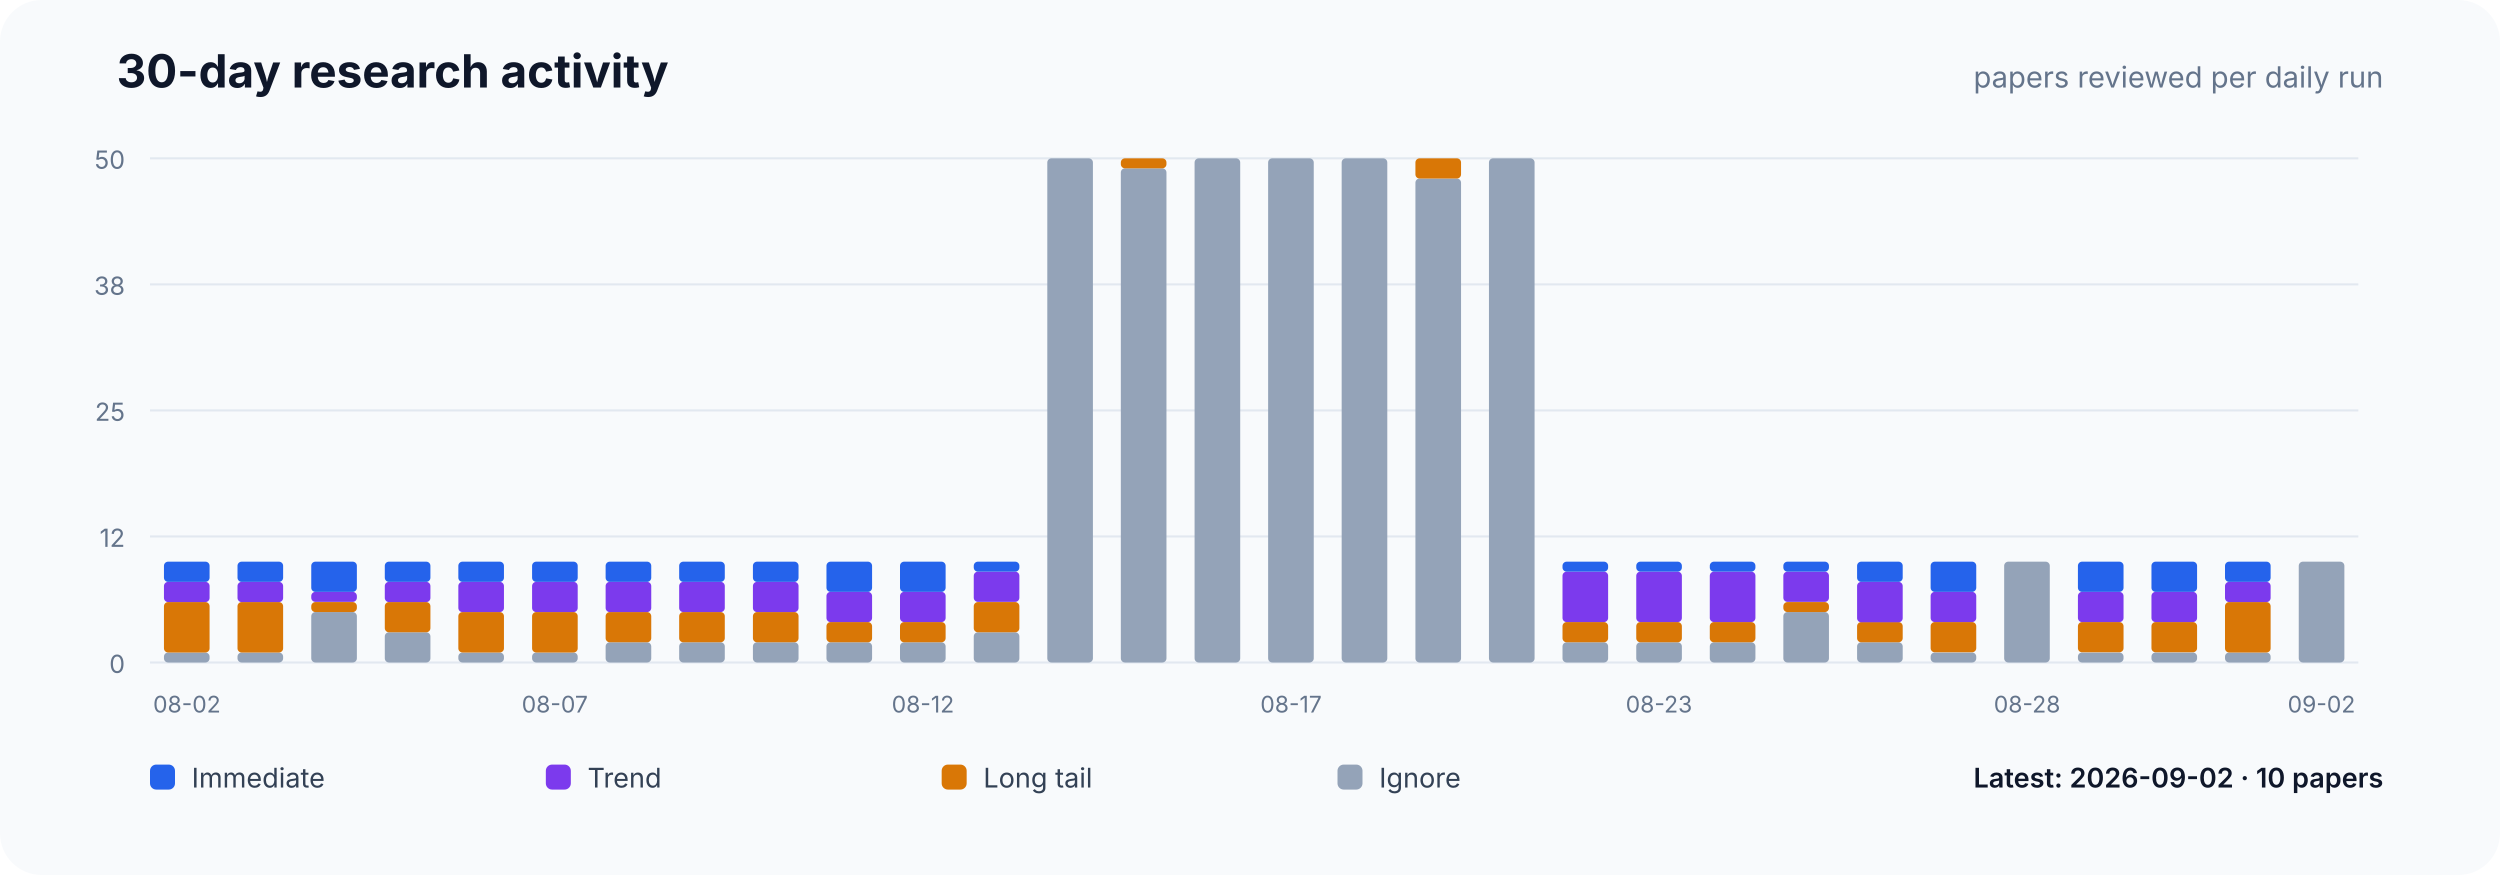
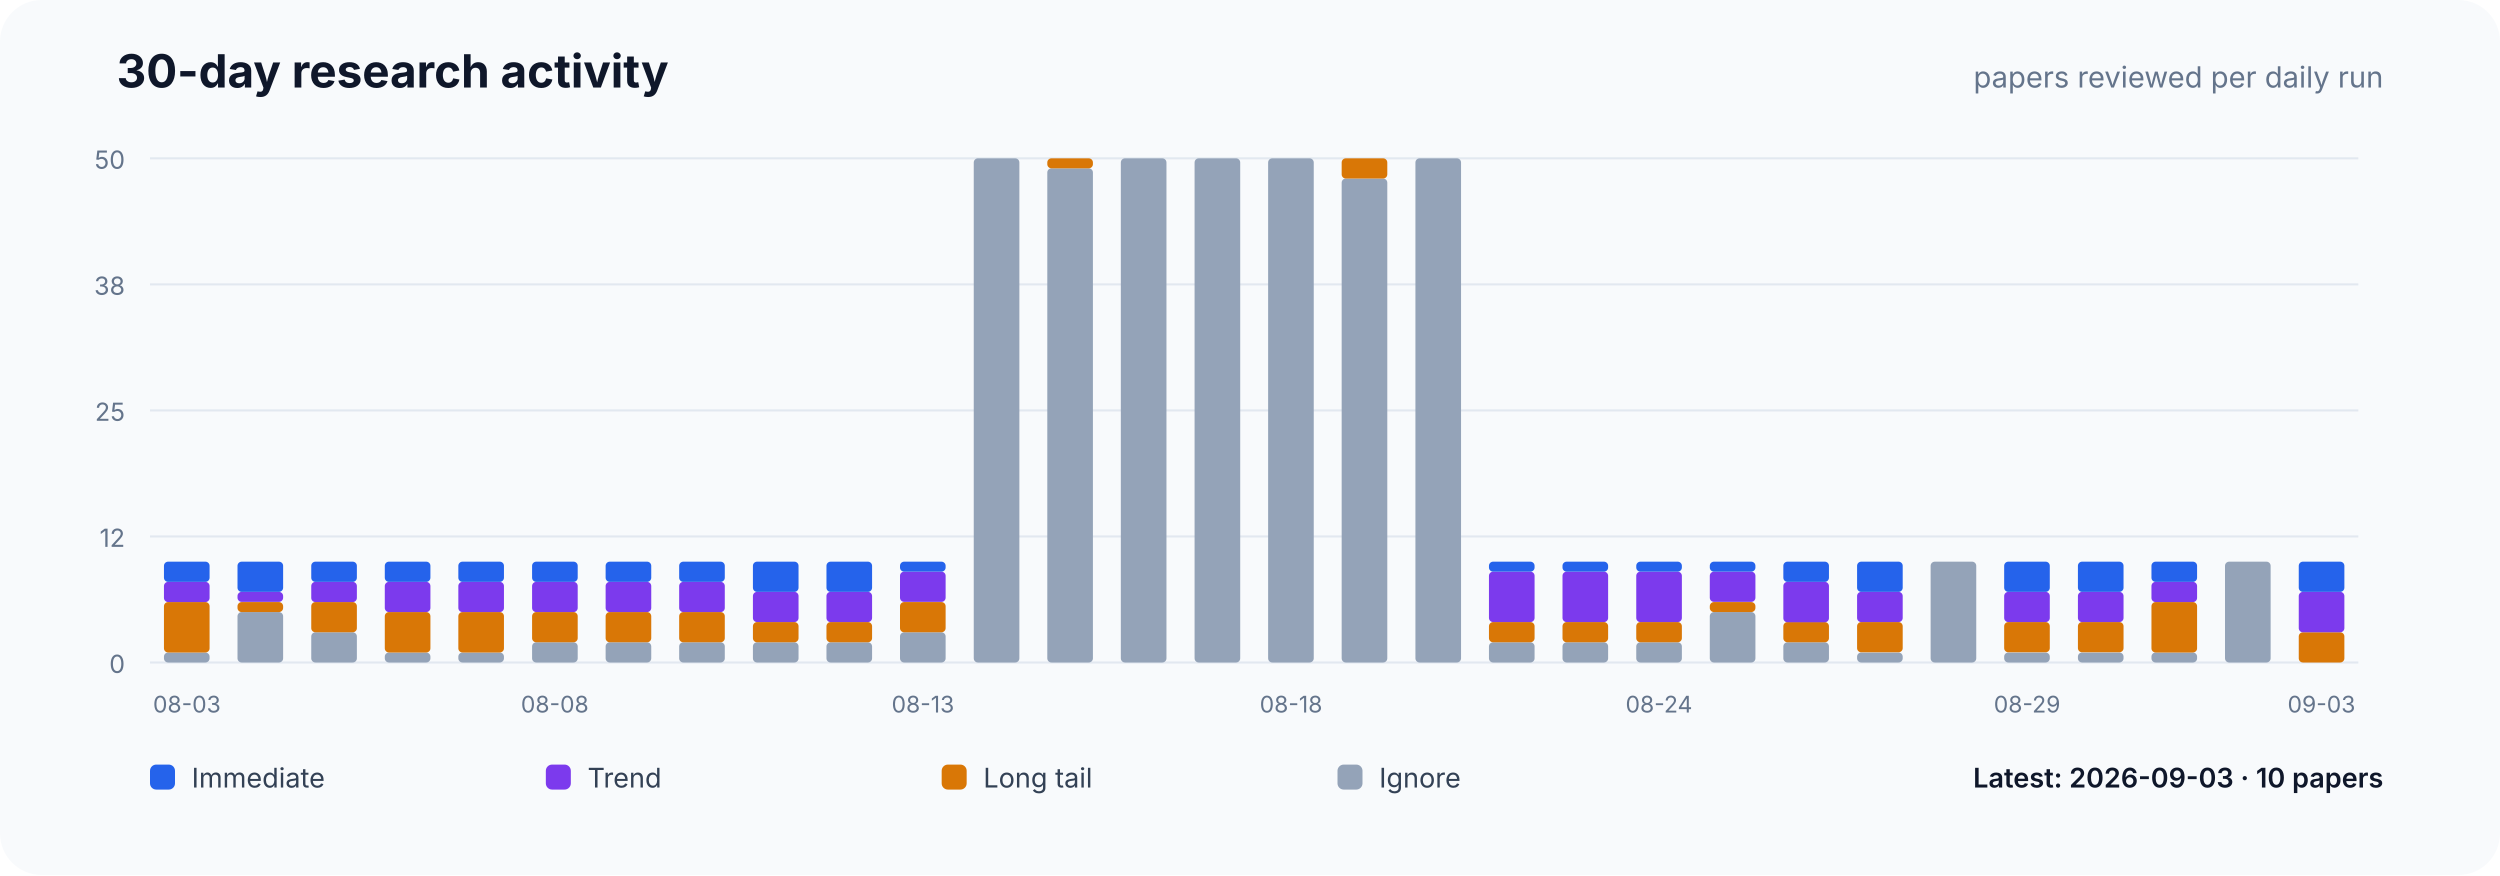
<svg xmlns="http://www.w3.org/2000/svg" width="1200" height="420" viewBox="0 0 1200 420" role="img" aria-labelledby="title desc">
  <rect width="1200" height="420" rx="20" fill="#f8fafc" />
  <text x="56" y="42" font-family="Inter,system-ui,sans-serif" font-size="22" font-weight="700" fill="#0f172a">30-day research activity</text>
  <text x="1144" y="42" text-anchor="end" font-family="Inter,system-ui,sans-serif" font-size="14" fill="#64748b">papers reviewed per daily run</text>
  <line x1="72" y1="318.0" x2="1132" y2="318.0" stroke="#e2e8f0" />
  <text x="60" y="323.0" text-anchor="end" font-family="Inter,system-ui,sans-serif" font-size="12" fill="#64748b">0</text>
  <line x1="72" y1="257.5" x2="1132" y2="257.5" stroke="#e2e8f0" />
  <text x="60" y="262.5" text-anchor="end" font-family="Inter,system-ui,sans-serif" font-size="12" fill="#64748b">12</text>
  <line x1="72" y1="197.0" x2="1132" y2="197.0" stroke="#e2e8f0" />
  <text x="60" y="202.0" text-anchor="end" font-family="Inter,system-ui,sans-serif" font-size="12" fill="#64748b">25</text>
  <line x1="72" y1="136.5" x2="1132" y2="136.5" stroke="#e2e8f0" />
  <text x="60" y="141.5" text-anchor="end" font-family="Inter,system-ui,sans-serif" font-size="12" fill="#64748b">38</text>
  <line x1="72" y1="76.0" x2="1132" y2="76.0" stroke="#e2e8f0" />
  <text x="60" y="81.0" text-anchor="end" font-family="Inter,system-ui,sans-serif" font-size="12" fill="#64748b">50</text>
  <rect x="78.7" y="313.2" width="21.9" height="4.8" rx="2" fill="#94a3b8" />
  <rect x="78.7" y="289.0" width="21.9" height="24.2" rx="2" fill="#d97706" />
  <rect x="78.7" y="279.3" width="21.9" height="9.7" rx="2" fill="#7c3aed" />
  <rect x="78.7" y="269.6" width="21.9" height="9.7" rx="2" fill="#2563eb" />
-   <text x="89.7" y="342" text-anchor="middle" font-family="Inter,system-ui,sans-serif" font-size="11" fill="#64748b">08-02</text>
-   <rect x="114.0" y="313.2" width="21.9" height="4.8" rx="2" fill="#94a3b8" />
-   <rect x="114.0" y="289.0" width="21.9" height="24.2" rx="2" fill="#d97706" />
-   <rect x="114.0" y="279.3" width="21.9" height="9.7" rx="2" fill="#7c3aed" />
-   <rect x="114.0" y="269.6" width="21.9" height="9.7" rx="2" fill="#2563eb" />
-   <rect x="149.4" y="293.8" width="21.9" height="24.2" rx="2" fill="#94a3b8" />
-   <rect x="149.4" y="289.0" width="21.9" height="4.8" rx="2" fill="#d97706" />
-   <rect x="149.4" y="284.1" width="21.9" height="4.8" rx="2" fill="#7c3aed" />
-   <rect x="149.4" y="269.6" width="21.9" height="14.5" rx="2" fill="#2563eb" />
-   <rect x="184.7" y="303.5" width="21.9" height="14.5" rx="2" fill="#94a3b8" />
-   <rect x="184.7" y="289.0" width="21.9" height="14.5" rx="2" fill="#d97706" />
-   <rect x="184.7" y="279.3" width="21.9" height="9.7" rx="2" fill="#7c3aed" />
+   <text x="89.7" y="342" text-anchor="middle" font-family="Inter,system-ui,sans-serif" font-size="11" fill="#64748b">08-03</text>
+   <rect x="114.0" y="293.8" width="21.9" height="24.2" rx="2" fill="#94a3b8" />
+   <rect x="114.0" y="289.0" width="21.9" height="4.8" rx="2" fill="#d97706" />
+   <rect x="114.0" y="284.1" width="21.9" height="4.8" rx="2" fill="#7c3aed" />
+   <rect x="114.0" y="269.6" width="21.9" height="14.5" rx="2" fill="#2563eb" />
+   <rect x="149.4" y="303.5" width="21.9" height="14.5" rx="2" fill="#94a3b8" />
+   <rect x="149.4" y="289.0" width="21.9" height="14.5" rx="2" fill="#d97706" />
+   <rect x="149.4" y="279.3" width="21.9" height="9.7" rx="2" fill="#7c3aed" />
+   <rect x="149.4" y="269.6" width="21.9" height="9.7" rx="2" fill="#2563eb" />
+   <rect x="184.7" y="313.2" width="21.9" height="4.8" rx="2" fill="#94a3b8" />
+   <rect x="184.7" y="293.8" width="21.9" height="19.4" rx="2" fill="#d97706" />
+   <rect x="184.7" y="279.3" width="21.9" height="14.5" rx="2" fill="#7c3aed" />
  <rect x="184.7" y="269.6" width="21.9" height="9.7" rx="2" fill="#2563eb" />
  <rect x="220.0" y="313.2" width="21.9" height="4.8" rx="2" fill="#94a3b8" />
  <rect x="220.0" y="293.8" width="21.9" height="19.4" rx="2" fill="#d97706" />
  <rect x="220.0" y="279.3" width="21.9" height="14.5" rx="2" fill="#7c3aed" />
  <rect x="220.0" y="269.6" width="21.9" height="9.7" rx="2" fill="#2563eb" />
-   <rect x="255.4" y="313.2" width="21.9" height="4.8" rx="2" fill="#94a3b8" />
-   <rect x="255.4" y="293.8" width="21.9" height="19.4" rx="2" fill="#d97706" />
+   <rect x="255.4" y="308.3" width="21.9" height="9.7" rx="2" fill="#94a3b8" />
+   <rect x="255.4" y="293.8" width="21.9" height="14.5" rx="2" fill="#d97706" />
  <rect x="255.4" y="279.3" width="21.9" height="14.5" rx="2" fill="#7c3aed" />
  <rect x="255.4" y="269.6" width="21.9" height="9.7" rx="2" fill="#2563eb" />
-   <text x="266.3" y="342" text-anchor="middle" font-family="Inter,system-ui,sans-serif" font-size="11" fill="#64748b">08-07</text>
+   <text x="266.3" y="342" text-anchor="middle" font-family="Inter,system-ui,sans-serif" font-size="11" fill="#64748b">08-08</text>
  <rect x="290.7" y="308.3" width="21.9" height="9.7" rx="2" fill="#94a3b8" />
  <rect x="290.7" y="293.8" width="21.9" height="14.5" rx="2" fill="#d97706" />
  <rect x="290.7" y="279.3" width="21.9" height="14.5" rx="2" fill="#7c3aed" />
  <rect x="290.7" y="269.6" width="21.9" height="9.7" rx="2" fill="#2563eb" />
  <rect x="326.0" y="308.3" width="21.9" height="9.7" rx="2" fill="#94a3b8" />
  <rect x="326.0" y="293.8" width="21.9" height="14.5" rx="2" fill="#d97706" />
  <rect x="326.0" y="279.3" width="21.9" height="14.5" rx="2" fill="#7c3aed" />
  <rect x="326.0" y="269.6" width="21.9" height="9.7" rx="2" fill="#2563eb" />
  <rect x="361.4" y="308.3" width="21.9" height="9.7" rx="2" fill="#94a3b8" />
-   <rect x="361.4" y="293.8" width="21.9" height="14.5" rx="2" fill="#d97706" />
-   <rect x="361.4" y="279.3" width="21.9" height="14.5" rx="2" fill="#7c3aed" />
-   <rect x="361.4" y="269.6" width="21.9" height="9.7" rx="2" fill="#2563eb" />
+   <rect x="361.4" y="298.6" width="21.9" height="9.7" rx="2" fill="#d97706" />
+   <rect x="361.4" y="284.1" width="21.9" height="14.5" rx="2" fill="#7c3aed" />
+   <rect x="361.4" y="269.6" width="21.9" height="14.5" rx="2" fill="#2563eb" />
  <rect x="396.7" y="308.3" width="21.9" height="9.7" rx="2" fill="#94a3b8" />
  <rect x="396.7" y="298.6" width="21.9" height="9.7" rx="2" fill="#d97706" />
  <rect x="396.7" y="284.1" width="21.9" height="14.5" rx="2" fill="#7c3aed" />
  <rect x="396.7" y="269.6" width="21.9" height="14.5" rx="2" fill="#2563eb" />
-   <rect x="432.0" y="308.3" width="21.9" height="9.7" rx="2" fill="#94a3b8" />
-   <rect x="432.0" y="298.6" width="21.9" height="9.7" rx="2" fill="#d97706" />
-   <rect x="432.0" y="284.1" width="21.9" height="14.5" rx="2" fill="#7c3aed" />
-   <rect x="432.0" y="269.6" width="21.9" height="14.5" rx="2" fill="#2563eb" />
-   <text x="443.0" y="342" text-anchor="middle" font-family="Inter,system-ui,sans-serif" font-size="11" fill="#64748b">08-12</text>
-   <rect x="467.4" y="303.5" width="21.9" height="14.5" rx="2" fill="#94a3b8" />
-   <rect x="467.4" y="289.0" width="21.9" height="14.5" rx="2" fill="#d97706" />
-   <rect x="467.4" y="274.4" width="21.9" height="14.5" rx="2" fill="#7c3aed" />
-   <rect x="467.4" y="269.6" width="21.9" height="4.8" rx="2" fill="#2563eb" />
-   <rect x="502.7" y="76.0" width="21.9" height="242.0" rx="2" fill="#94a3b8" />
-   <rect x="502.7" y="76.0" width="21.9" height="0.0" rx="2" fill="#d97706" />
+   <rect x="432.0" y="303.5" width="21.9" height="14.5" rx="2" fill="#94a3b8" />
+   <rect x="432.0" y="289.0" width="21.9" height="14.5" rx="2" fill="#d97706" />
+   <rect x="432.0" y="274.4" width="21.9" height="14.5" rx="2" fill="#7c3aed" />
+   <rect x="432.0" y="269.6" width="21.9" height="4.8" rx="2" fill="#2563eb" />
+   <text x="443.0" y="342" text-anchor="middle" font-family="Inter,system-ui,sans-serif" font-size="11" fill="#64748b">08-13</text>
+   <rect x="467.4" y="76.0" width="21.9" height="242.0" rx="2" fill="#94a3b8" />
+   <rect x="467.4" y="76.0" width="21.9" height="0.0" rx="2" fill="#d97706" />
+   <rect x="467.4" y="76.0" width="21.9" height="0.0" rx="2" fill="#7c3aed" />
+   <rect x="467.4" y="76.0" width="21.9" height="0.0" rx="2" fill="#2563eb" />
+   <rect x="502.7" y="80.8" width="21.9" height="237.2" rx="2" fill="#94a3b8" />
+   <rect x="502.7" y="76.0" width="21.9" height="4.8" rx="2" fill="#d97706" />
  <rect x="502.7" y="76.0" width="21.9" height="0.0" rx="2" fill="#7c3aed" />
  <rect x="502.7" y="76.0" width="21.9" height="0.0" rx="2" fill="#2563eb" />
-   <rect x="538.0" y="80.8" width="21.9" height="237.2" rx="2" fill="#94a3b8" />
-   <rect x="538.0" y="76.0" width="21.9" height="4.8" rx="2" fill="#d97706" />
+   <rect x="538.0" y="76.0" width="21.9" height="242.0" rx="2" fill="#94a3b8" />
+   <rect x="538.0" y="76.0" width="21.9" height="0.0" rx="2" fill="#d97706" />
  <rect x="538.0" y="76.0" width="21.9" height="0.0" rx="2" fill="#7c3aed" />
  <rect x="538.0" y="76.0" width="21.9" height="0.0" rx="2" fill="#2563eb" />
  <rect x="573.4" y="76.0" width="21.9" height="242.0" rx="2" fill="#94a3b8" />
  <rect x="573.4" y="76.0" width="21.9" height="0.0" rx="2" fill="#d97706" />
  <rect x="573.4" y="76.0" width="21.9" height="0.0" rx="2" fill="#7c3aed" />
  <rect x="573.4" y="76.0" width="21.9" height="0.0" rx="2" fill="#2563eb" />
  <rect x="608.7" y="76.0" width="21.9" height="242.0" rx="2" fill="#94a3b8" />
  <rect x="608.7" y="76.0" width="21.9" height="0.0" rx="2" fill="#d97706" />
  <rect x="608.7" y="76.0" width="21.9" height="0.0" rx="2" fill="#7c3aed" />
  <rect x="608.7" y="76.0" width="21.9" height="0.0" rx="2" fill="#2563eb" />
-   <text x="619.7" y="342" text-anchor="middle" font-family="Inter,system-ui,sans-serif" font-size="11" fill="#64748b">08-17</text>
-   <rect x="644.0" y="76.0" width="21.9" height="242.0" rx="2" fill="#94a3b8" />
-   <rect x="644.0" y="76.0" width="21.9" height="0.0" rx="2" fill="#d97706" />
+   <text x="619.7" y="342" text-anchor="middle" font-family="Inter,system-ui,sans-serif" font-size="11" fill="#64748b">08-18</text>
+   <rect x="644.0" y="85.7" width="21.9" height="232.3" rx="2" fill="#94a3b8" />
+   <rect x="644.0" y="76.0" width="21.9" height="9.7" rx="2" fill="#d97706" />
  <rect x="644.0" y="76.0" width="21.9" height="0.0" rx="2" fill="#7c3aed" />
  <rect x="644.0" y="76.0" width="21.9" height="0.0" rx="2" fill="#2563eb" />
-   <rect x="679.4" y="85.7" width="21.9" height="232.3" rx="2" fill="#94a3b8" />
-   <rect x="679.4" y="76.0" width="21.9" height="9.7" rx="2" fill="#d97706" />
+   <rect x="679.4" y="76.0" width="21.9" height="242.0" rx="2" fill="#94a3b8" />
+   <rect x="679.4" y="76.0" width="21.9" height="0.0" rx="2" fill="#d97706" />
  <rect x="679.4" y="76.0" width="21.9" height="0.0" rx="2" fill="#7c3aed" />
  <rect x="679.4" y="76.0" width="21.9" height="0.0" rx="2" fill="#2563eb" />
-   <rect x="714.7" y="76.0" width="21.9" height="242.0" rx="2" fill="#94a3b8" />
-   <rect x="714.7" y="76.0" width="21.9" height="0.0" rx="2" fill="#d97706" />
-   <rect x="714.7" y="76.0" width="21.9" height="0.0" rx="2" fill="#7c3aed" />
-   <rect x="714.7" y="76.0" width="21.9" height="0.0" rx="2" fill="#2563eb" />
+   <rect x="714.7" y="308.3" width="21.9" height="9.7" rx="2" fill="#94a3b8" />
+   <rect x="714.7" y="298.6" width="21.9" height="9.7" rx="2" fill="#d97706" />
+   <rect x="714.7" y="274.4" width="21.9" height="24.2" rx="2" fill="#7c3aed" />
+   <rect x="714.7" y="269.6" width="21.9" height="4.8" rx="2" fill="#2563eb" />
  <rect x="750.0" y="308.3" width="21.9" height="9.7" rx="2" fill="#94a3b8" />
  <rect x="750.0" y="298.6" width="21.9" height="9.7" rx="2" fill="#d97706" />
  <rect x="750.0" y="274.4" width="21.9" height="24.2" rx="2" fill="#7c3aed" />
  <rect x="750.0" y="269.6" width="21.9" height="4.8" rx="2" fill="#2563eb" />
  <rect x="785.4" y="308.3" width="21.9" height="9.7" rx="2" fill="#94a3b8" />
  <rect x="785.4" y="298.6" width="21.9" height="9.7" rx="2" fill="#d97706" />
  <rect x="785.4" y="274.4" width="21.9" height="24.2" rx="2" fill="#7c3aed" />
  <rect x="785.4" y="269.6" width="21.9" height="4.8" rx="2" fill="#2563eb" />
-   <text x="796.3" y="342" text-anchor="middle" font-family="Inter,system-ui,sans-serif" font-size="11" fill="#64748b">08-23</text>
-   <rect x="820.7" y="308.3" width="21.9" height="9.7" rx="2" fill="#94a3b8" />
-   <rect x="820.7" y="298.6" width="21.9" height="9.7" rx="2" fill="#d97706" />
-   <rect x="820.7" y="274.4" width="21.9" height="24.2" rx="2" fill="#7c3aed" />
+   <text x="796.3" y="342" text-anchor="middle" font-family="Inter,system-ui,sans-serif" font-size="11" fill="#64748b">08-24</text>
+   <rect x="820.7" y="293.8" width="21.9" height="24.2" rx="2" fill="#94a3b8" />
+   <rect x="820.7" y="289.0" width="21.9" height="4.8" rx="2" fill="#d97706" />
+   <rect x="820.7" y="274.4" width="21.9" height="14.5" rx="2" fill="#7c3aed" />
  <rect x="820.7" y="269.6" width="21.9" height="4.8" rx="2" fill="#2563eb" />
-   <rect x="856.0" y="293.8" width="21.9" height="24.2" rx="2" fill="#94a3b8" />
-   <rect x="856.0" y="289.0" width="21.9" height="4.8" rx="2" fill="#d97706" />
-   <rect x="856.0" y="274.4" width="21.9" height="14.5" rx="2" fill="#7c3aed" />
-   <rect x="856.0" y="269.6" width="21.9" height="4.8" rx="2" fill="#2563eb" />
-   <rect x="891.4" y="308.3" width="21.9" height="9.7" rx="2" fill="#94a3b8" />
-   <rect x="891.4" y="298.6" width="21.9" height="9.7" rx="2" fill="#d97706" />
-   <rect x="891.4" y="279.3" width="21.9" height="19.4" rx="2" fill="#7c3aed" />
-   <rect x="891.4" y="269.6" width="21.9" height="9.7" rx="2" fill="#2563eb" />
-   <rect x="926.7" y="313.2" width="21.9" height="4.8" rx="2" fill="#94a3b8" />
-   <rect x="926.7" y="298.6" width="21.9" height="14.5" rx="2" fill="#d97706" />
-   <rect x="926.7" y="284.1" width="21.9" height="14.5" rx="2" fill="#7c3aed" />
-   <rect x="926.7" y="269.6" width="21.9" height="14.5" rx="2" fill="#2563eb" />
-   <rect x="962.0" y="269.6" width="21.9" height="48.4" rx="2" fill="#94a3b8" />
-   <rect x="962.0" y="269.6" width="21.9" height="0.0" rx="2" fill="#d97706" />
-   <rect x="962.0" y="269.6" width="21.9" height="0.0" rx="2" fill="#7c3aed" />
-   <rect x="962.0" y="269.6" width="21.9" height="0.0" rx="2" fill="#2563eb" />
-   <text x="973.0" y="342" text-anchor="middle" font-family="Inter,system-ui,sans-serif" font-size="11" fill="#64748b">08-28</text>
+   <rect x="856.0" y="308.3" width="21.9" height="9.7" rx="2" fill="#94a3b8" />
+   <rect x="856.0" y="298.6" width="21.9" height="9.7" rx="2" fill="#d97706" />
+   <rect x="856.0" y="279.3" width="21.9" height="19.4" rx="2" fill="#7c3aed" />
+   <rect x="856.0" y="269.6" width="21.9" height="9.7" rx="2" fill="#2563eb" />
+   <rect x="891.4" y="313.2" width="21.9" height="4.8" rx="2" fill="#94a3b8" />
+   <rect x="891.4" y="298.6" width="21.9" height="14.5" rx="2" fill="#d97706" />
+   <rect x="891.4" y="284.1" width="21.9" height="14.5" rx="2" fill="#7c3aed" />
+   <rect x="891.4" y="269.6" width="21.9" height="14.5" rx="2" fill="#2563eb" />
+   <rect x="926.7" y="269.6" width="21.9" height="48.4" rx="2" fill="#94a3b8" />
+   <rect x="926.7" y="269.6" width="21.9" height="0.0" rx="2" fill="#d97706" />
+   <rect x="926.7" y="269.6" width="21.9" height="0.0" rx="2" fill="#7c3aed" />
+   <rect x="926.7" y="269.6" width="21.9" height="0.0" rx="2" fill="#2563eb" />
+   <rect x="962.0" y="313.2" width="21.9" height="4.8" rx="2" fill="#94a3b8" />
+   <rect x="962.0" y="298.6" width="21.9" height="14.5" rx="2" fill="#d97706" />
+   <rect x="962.0" y="284.1" width="21.9" height="14.5" rx="2" fill="#7c3aed" />
+   <rect x="962.0" y="269.6" width="21.9" height="14.5" rx="2" fill="#2563eb" />
+   <text x="973.0" y="342" text-anchor="middle" font-family="Inter,system-ui,sans-serif" font-size="11" fill="#64748b">08-29</text>
  <rect x="997.4" y="313.2" width="21.9" height="4.8" rx="2" fill="#94a3b8" />
  <rect x="997.4" y="298.6" width="21.9" height="14.5" rx="2" fill="#d97706" />
  <rect x="997.4" y="284.1" width="21.9" height="14.5" rx="2" fill="#7c3aed" />
  <rect x="997.4" y="269.6" width="21.9" height="14.5" rx="2" fill="#2563eb" />
  <rect x="1032.7" y="313.2" width="21.9" height="4.8" rx="2" fill="#94a3b8" />
-   <rect x="1032.7" y="298.6" width="21.9" height="14.5" rx="2" fill="#d97706" />
-   <rect x="1032.7" y="284.1" width="21.9" height="14.5" rx="2" fill="#7c3aed" />
-   <rect x="1032.7" y="269.6" width="21.9" height="14.5" rx="2" fill="#2563eb" />
-   <rect x="1068.0" y="313.2" width="21.9" height="4.8" rx="2" fill="#94a3b8" />
-   <rect x="1068.0" y="289.0" width="21.9" height="24.2" rx="2" fill="#d97706" />
-   <rect x="1068.0" y="279.3" width="21.9" height="9.7" rx="2" fill="#7c3aed" />
-   <rect x="1068.0" y="269.6" width="21.9" height="9.7" rx="2" fill="#2563eb" />
-   <rect x="1103.4" y="269.6" width="21.9" height="48.4" rx="2" fill="#94a3b8" />
-   <rect x="1103.4" y="269.6" width="21.9" height="0.0" rx="2" fill="#d97706" />
-   <rect x="1103.4" y="269.6" width="21.9" height="0.0" rx="2" fill="#7c3aed" />
-   <rect x="1103.4" y="269.6" width="21.9" height="0.0" rx="2" fill="#2563eb" />
-   <text x="1114.3" y="342" text-anchor="middle" font-family="Inter,system-ui,sans-serif" font-size="11" fill="#64748b">09-02</text>
+   <rect x="1032.7" y="289.0" width="21.9" height="24.2" rx="2" fill="#d97706" />
+   <rect x="1032.7" y="279.3" width="21.9" height="9.7" rx="2" fill="#7c3aed" />
+   <rect x="1032.7" y="269.6" width="21.9" height="9.7" rx="2" fill="#2563eb" />
+   <rect x="1068.0" y="269.6" width="21.9" height="48.4" rx="2" fill="#94a3b8" />
+   <rect x="1068.0" y="269.6" width="21.9" height="0.0" rx="2" fill="#d97706" />
+   <rect x="1068.0" y="269.6" width="21.9" height="0.0" rx="2" fill="#7c3aed" />
+   <rect x="1068.0" y="269.6" width="21.9" height="0.0" rx="2" fill="#2563eb" />
+   <rect x="1103.4" y="318.0" width="21.9" height="0.0" rx="2" fill="#94a3b8" />
+   <rect x="1103.4" y="303.5" width="21.9" height="14.5" rx="2" fill="#d97706" />
+   <rect x="1103.4" y="284.1" width="21.9" height="19.4" rx="2" fill="#7c3aed" />
+   <rect x="1103.4" y="269.6" width="21.9" height="14.5" rx="2" fill="#2563eb" />
+   <text x="1114.3" y="342" text-anchor="middle" font-family="Inter,system-ui,sans-serif" font-size="11" fill="#64748b">09-03</text>
  <rect x="72" y="367" width="12" height="12" rx="3" fill="#2563eb" />
  <text x="92" y="378" font-family="Inter,system-ui,sans-serif" font-size="13" fill="#334155">Immediate</text>
  <rect x="262" y="367" width="12" height="12" rx="3" fill="#7c3aed" />
  <text x="282" y="378" font-family="Inter,system-ui,sans-serif" font-size="13" fill="#334155">Trend</text>
  <rect x="452" y="367" width="12" height="12" rx="3" fill="#d97706" />
  <text x="472" y="378" font-family="Inter,system-ui,sans-serif" font-size="13" fill="#334155">Long tail</text>
  <rect x="642" y="367" width="12" height="12" rx="3" fill="#94a3b8" />
  <text x="662" y="378" font-family="Inter,system-ui,sans-serif" font-size="13" fill="#334155">Ignore</text>
-   <text x="1144" y="378" text-anchor="end" font-family="Inter,system-ui,sans-serif" font-size="13" font-weight="600" fill="#0f172a">Latest: 2026-09-02 · 10 papers</text>
+   <text x="1144" y="378" text-anchor="end" font-family="Inter,system-ui,sans-serif" font-size="13" font-weight="600" fill="#0f172a">Latest: 2026-09-03 · 10 papers</text>
</svg>
